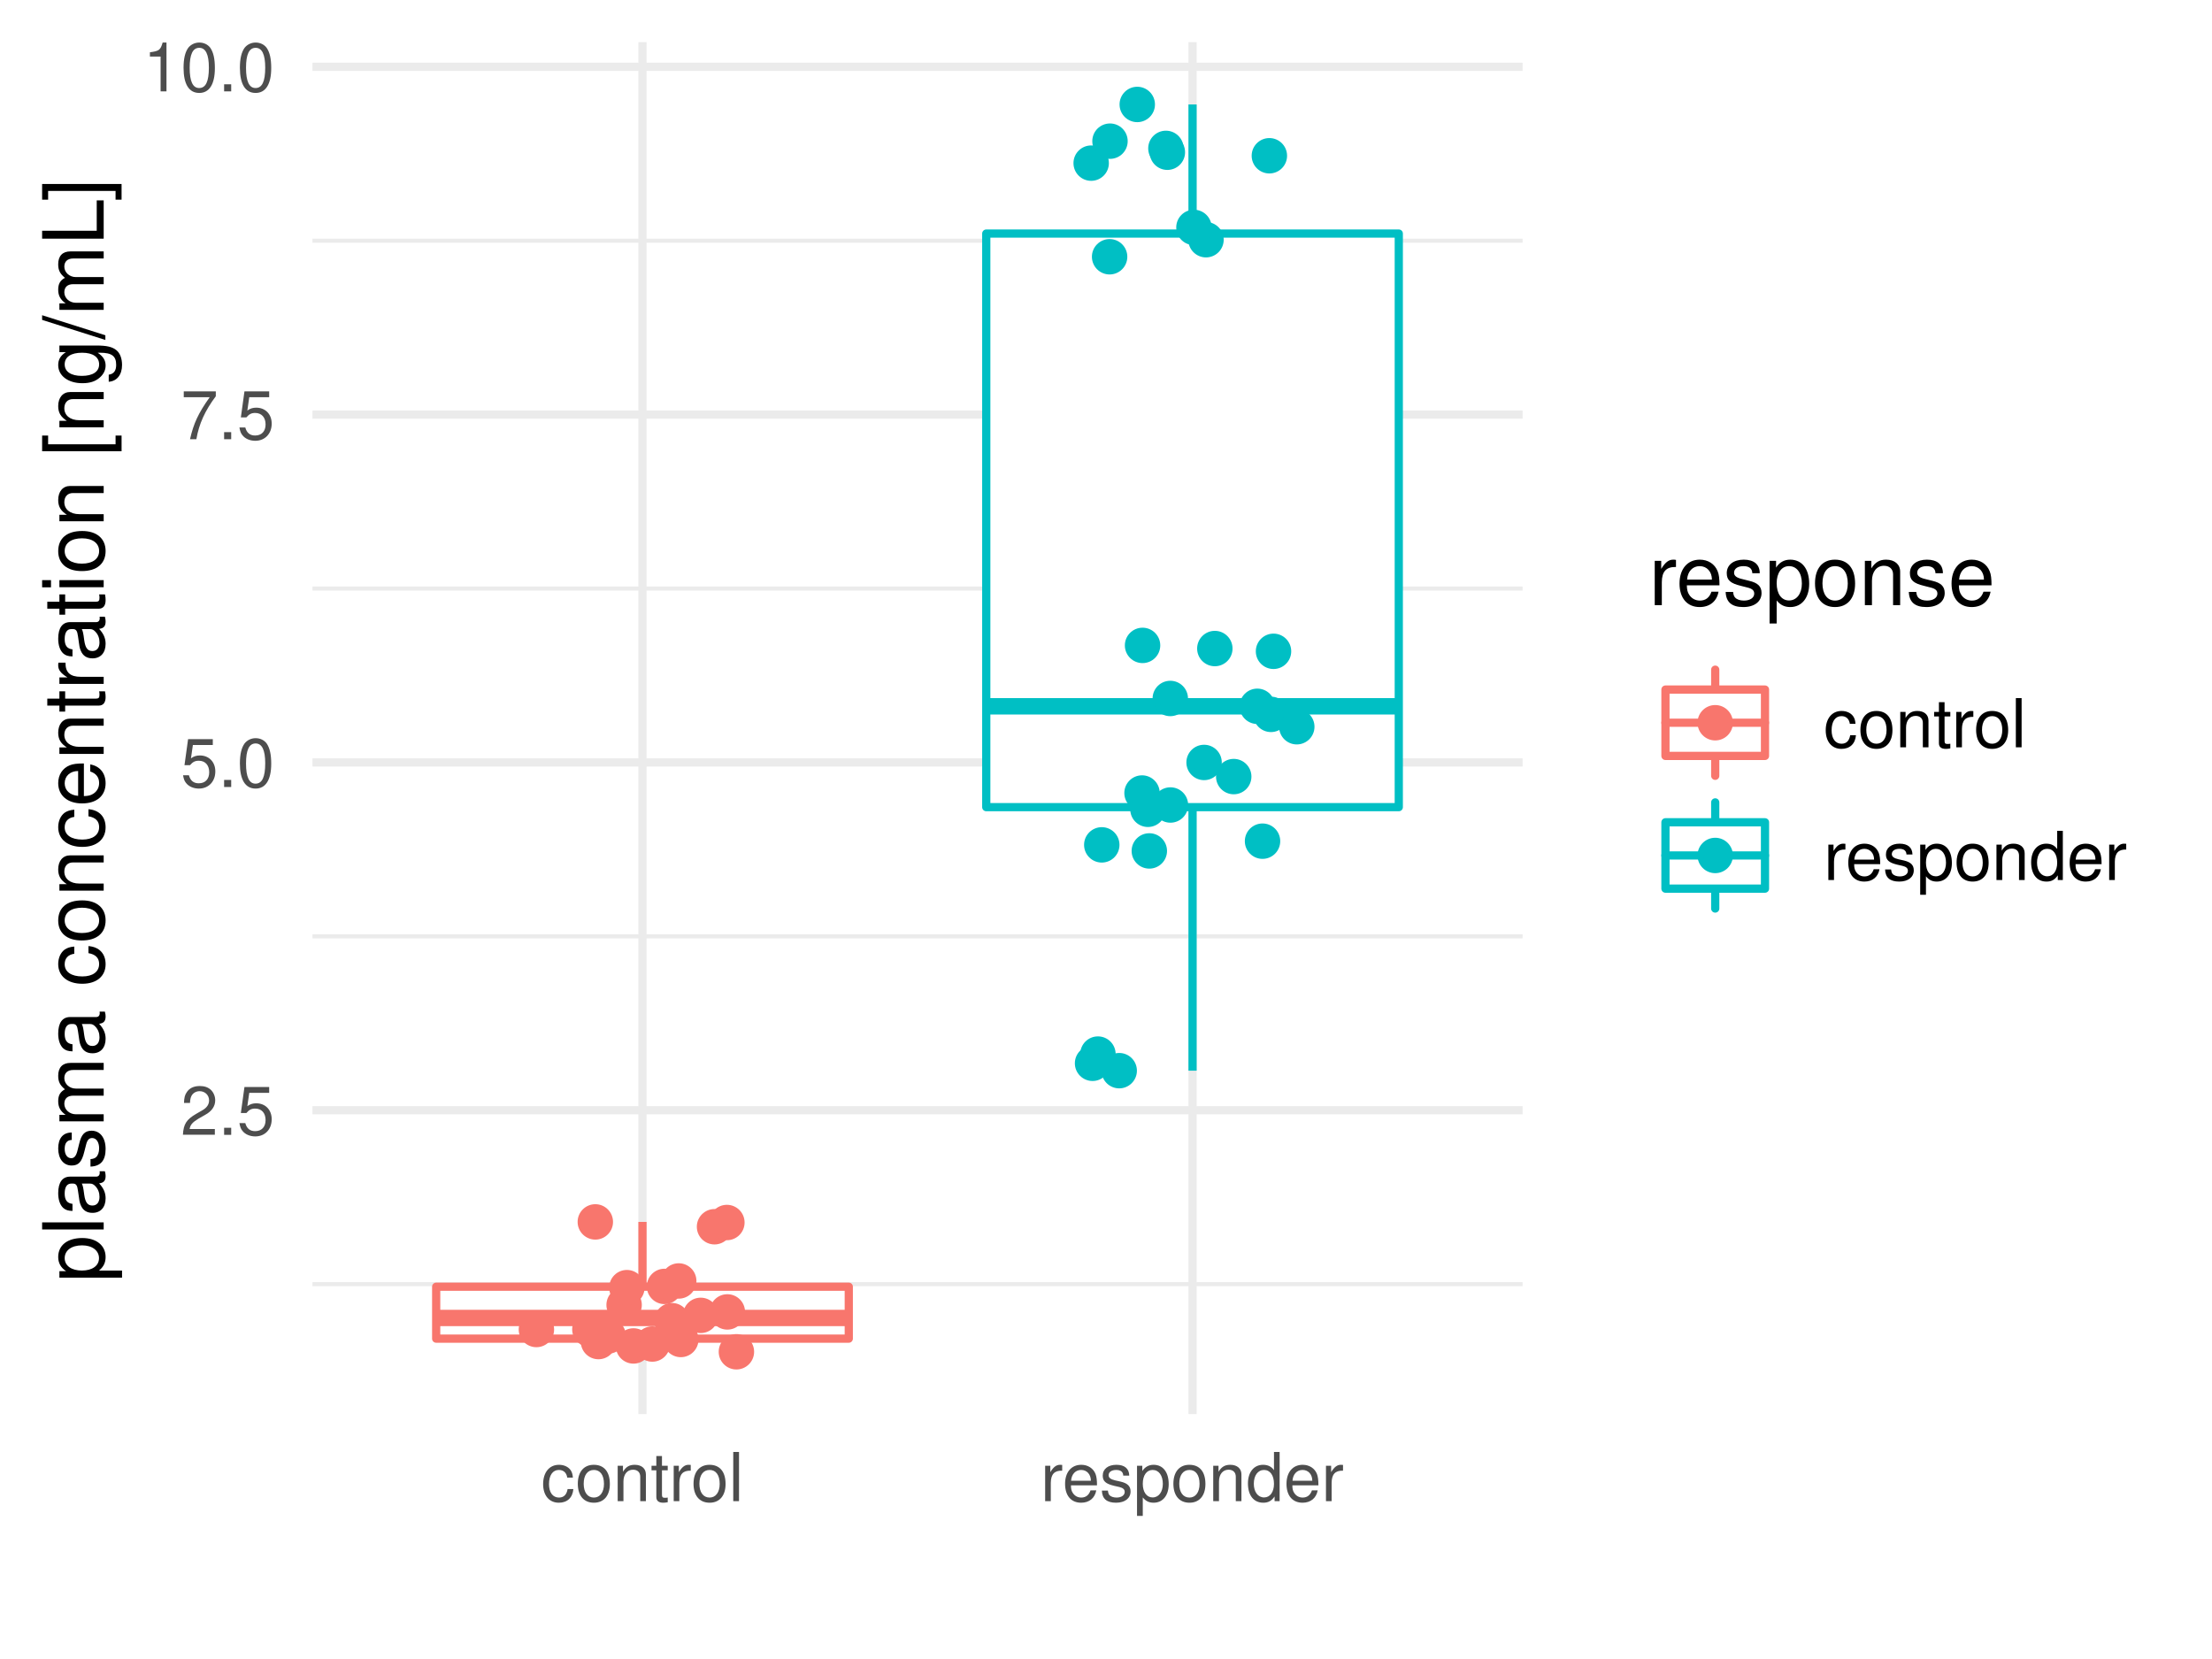
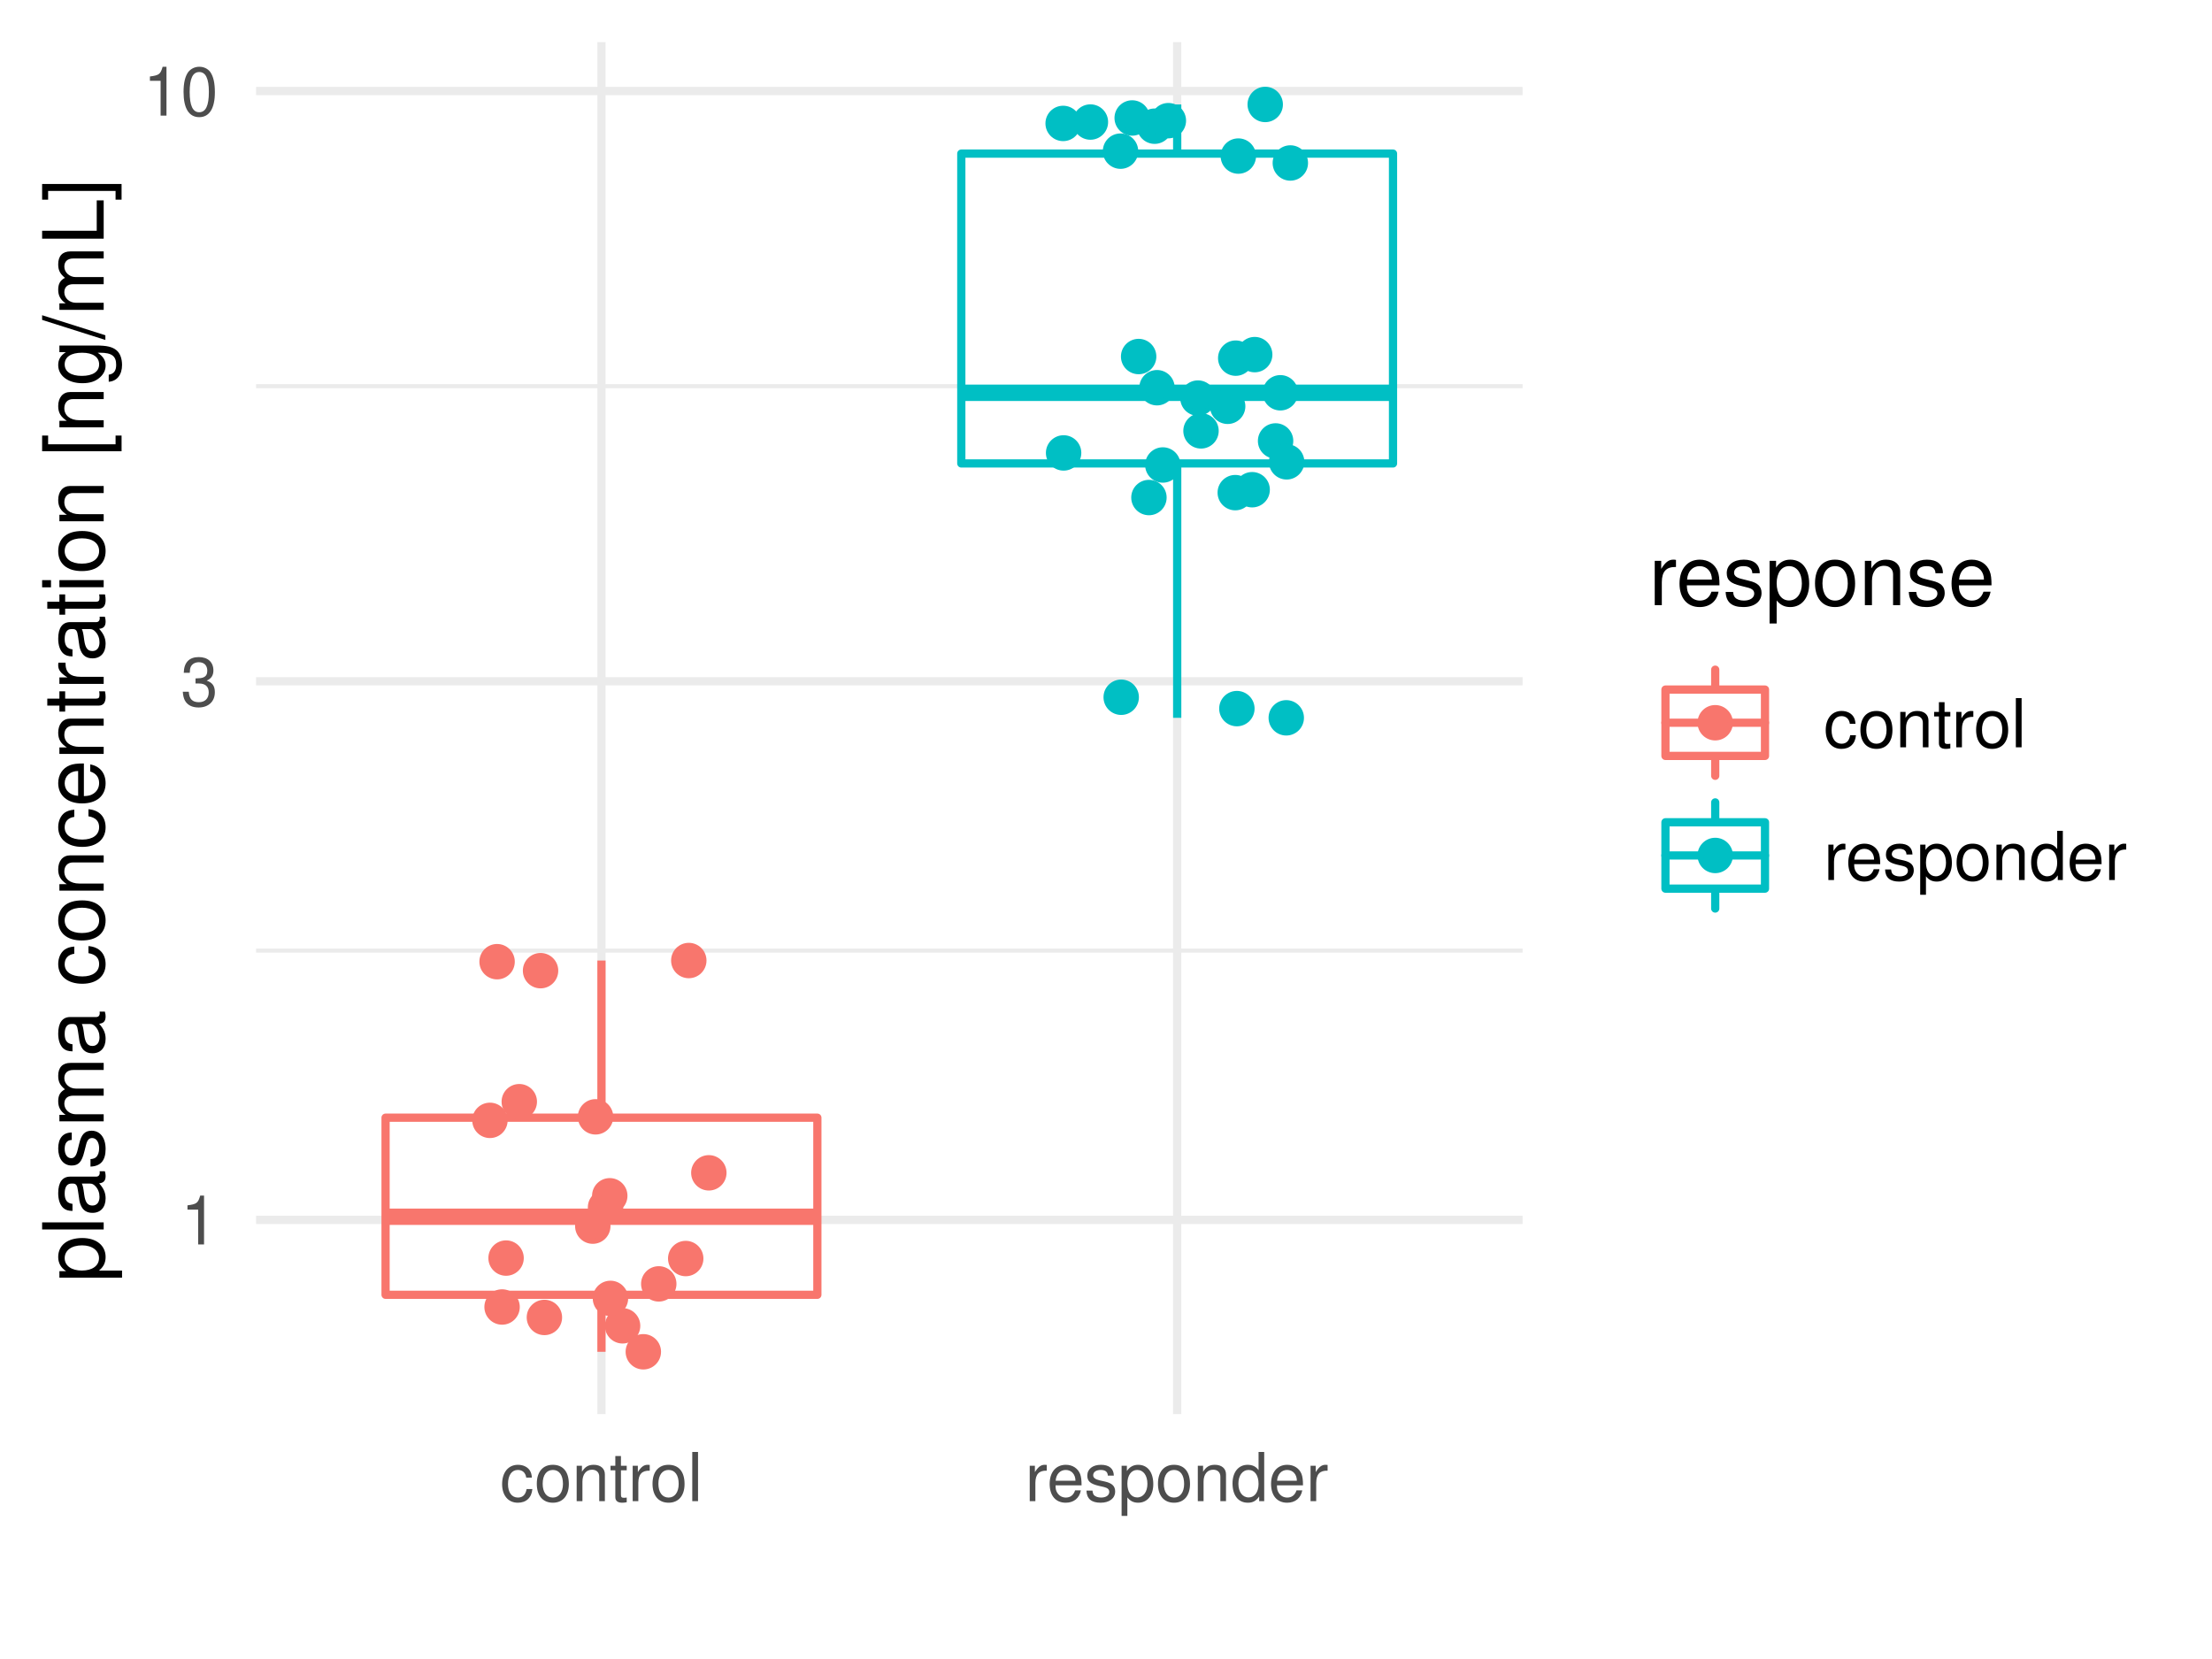
<svg xmlns="http://www.w3.org/2000/svg" viewBox="0 0 288.00 216.00">
  <defs>
    <style type="text/css">
    line, polyline, polygon, path, rect, circle {
      fill: none;
      stroke: #000000;
      stroke-linecap: round;
      stroke-linejoin: round;
      stroke-miterlimit: 10.00;
    }
  </style>
  </defs>
  <rect width="100%" height="100%" style="stroke: none; fill: #FFFFFF;" />
  <defs>
-     <clipPath id="cpNDAuNjh8MTk4LjI0fDE4NC4xMXw1LjQ4">
-       <rect x="40.68" y="5.48" width="157.56" height="178.64" />
+     <clipPath id="cpMzMuMzR8MTk4LjI0fDE4NC4xMXw1LjQ4">
+       <rect x="33.34" y="5.48" width="164.90" height="178.64" />
    </clipPath>
  </defs>
-   <polyline points="40.68,167.20 198.24,167.20 " style="stroke-width: 0.53; stroke: #EBEBEB; stroke-linecap: butt;" clip-path="url(#cpNDAuNjh8MTk4LjI0fDE4NC4xMXw1LjQ4)" />
-   <polyline points="40.68,121.91 198.24,121.91 " style="stroke-width: 0.53; stroke: #EBEBEB; stroke-linecap: butt;" clip-path="url(#cpNDAuNjh8MTk4LjI0fDE4NC4xMXw1LjQ4)" />
-   <polyline points="40.68,76.63 198.24,76.63 " style="stroke-width: 0.53; stroke: #EBEBEB; stroke-linecap: butt;" clip-path="url(#cpNDAuNjh8MTk4LjI0fDE4NC4xMXw1LjQ4)" />
-   <polyline points="40.68,31.34 198.24,31.34 " style="stroke-width: 0.53; stroke: #EBEBEB; stroke-linecap: butt;" clip-path="url(#cpNDAuNjh8MTk4LjI0fDE4NC4xMXw1LjQ4)" />
-   <polyline points="40.68,144.55 198.24,144.55 " style="stroke-width: 1.07; stroke: #EBEBEB; stroke-linecap: butt;" clip-path="url(#cpNDAuNjh8MTk4LjI0fDE4NC4xMXw1LjQ4)" />
-   <polyline points="40.68,99.27 198.24,99.27 " style="stroke-width: 1.07; stroke: #EBEBEB; stroke-linecap: butt;" clip-path="url(#cpNDAuNjh8MTk4LjI0fDE4NC4xMXw1LjQ4)" />
-   <polyline points="40.68,53.98 198.24,53.98 " style="stroke-width: 1.07; stroke: #EBEBEB; stroke-linecap: butt;" clip-path="url(#cpNDAuNjh8MTk4LjI0fDE4NC4xMXw1LjQ4)" />
-   <polyline points="40.68,8.70 198.24,8.70 " style="stroke-width: 1.07; stroke: #EBEBEB; stroke-linecap: butt;" clip-path="url(#cpNDAuNjh8MTk4LjI0fDE4NC4xMXw1LjQ4)" />
-   <polyline points="83.65,184.11 83.65,5.48 " style="stroke-width: 1.07; stroke: #EBEBEB; stroke-linecap: butt;" clip-path="url(#cpNDAuNjh8MTk4LjI0fDE4NC4xMXw1LjQ4)" />
-   <polyline points="155.27,184.11 155.27,5.48 " style="stroke-width: 1.07; stroke: #EBEBEB; stroke-linecap: butt;" clip-path="url(#cpNDAuNjh8MTk4LjI0fDE4NC4xMXw1LjQ4)" />
-   <line x1="83.65" y1="167.53" x2="83.65" y2="159.09" style="stroke-width: 1.07; stroke: #F8766D; stroke-linecap: butt;" clip-path="url(#cpNDAuNjh8MTk4LjI0fDE4NC4xMXw1LjQ4)" />
-   <line x1="83.65" y1="174.29" x2="83.65" y2="176.00" style="stroke-width: 1.07; stroke: #F8766D; stroke-linecap: butt;" clip-path="url(#cpNDAuNjh8MTk4LjI0fDE4NC4xMXw1LjQ4)" />
-   <polygon points="56.79,167.53 56.79,174.29 110.51,174.29 110.51,167.53 56.79,167.53 " style="stroke-width: 1.07; stroke: #F8766D; fill: #FFFFFF;" clip-path="url(#cpNDAuNjh8MTk4LjI0fDE4NC4xMXw1LjQ4)" />
-   <line x1="56.79" y1="171.60" x2="110.51" y2="171.60" style="stroke-width: 2.13; stroke: #F8766D; stroke-linecap: butt;" clip-path="url(#cpNDAuNjh8MTk4LjI0fDE4NC4xMXw1LjQ4)" />
-   <line x1="155.27" y1="30.41" x2="155.27" y2="13.60" style="stroke-width: 1.07; stroke: #00BFC4; stroke-linecap: butt;" clip-path="url(#cpNDAuNjh8MTk4LjI0fDE4NC4xMXw1LjQ4)" />
-   <line x1="155.27" y1="105.09" x2="155.27" y2="139.40" style="stroke-width: 1.07; stroke: #00BFC4; stroke-linecap: butt;" clip-path="url(#cpNDAuNjh8MTk4LjI0fDE4NC4xMXw1LjQ4)" />
-   <polygon points="128.41,30.41 128.41,105.09 182.12,105.09 182.12,30.41 128.41,30.41 " style="stroke-width: 1.07; stroke: #00BFC4; fill: #FFFFFF;" clip-path="url(#cpNDAuNjh8MTk4LjI0fDE4NC4xMXw1LjQ4)" />
-   <line x1="128.41" y1="91.96" x2="182.12" y2="91.96" style="stroke-width: 2.13; stroke: #00BFC4; stroke-linecap: butt;" clip-path="url(#cpNDAuNjh8MTk4LjI0fDE4NC4xMXw1LjQ4)" />
-   <circle cx="157.02" cy="31.21" r="1.95" style="stroke-width: 0.71; stroke: #00BFC4; fill: #00BFC4;" clip-path="url(#cpNDAuNjh8MTk4LjI0fDE4NC4xMXw1LjQ4)" />
-   <circle cx="144.47" cy="33.43" r="1.95" style="stroke-width: 0.71; stroke: #00BFC4; fill: #00BFC4;" clip-path="url(#cpNDAuNjh8MTk4LjI0fDE4NC4xMXw1LjQ4)" />
-   <circle cx="155.45" cy="29.61" r="1.95" style="stroke-width: 0.71; stroke: #00BFC4; fill: #00BFC4;" clip-path="url(#cpNDAuNjh8MTk4LjI0fDE4NC4xMXw1LjQ4)" />
-   <circle cx="158.17" cy="84.44" r="1.95" style="stroke-width: 0.71; stroke: #00BFC4; fill: #00BFC4;" clip-path="url(#cpNDAuNjh8MTk4LjI0fDE4NC4xMXw1LjQ4)" />
-   <circle cx="165.81" cy="84.80" r="1.95" style="stroke-width: 0.71; stroke: #00BFC4; fill: #00BFC4;" clip-path="url(#cpNDAuNjh8MTk4LjI0fDE4NC4xMXw1LjQ4)" />
-   <circle cx="148.76" cy="84.03" r="1.95" style="stroke-width: 0.71; stroke: #00BFC4; fill: #00BFC4;" clip-path="url(#cpNDAuNjh8MTk4LjI0fDE4NC4xMXw1LjQ4)" />
-   <circle cx="163.70" cy="91.96" r="1.95" style="stroke-width: 0.71; stroke: #00BFC4; fill: #00BFC4;" clip-path="url(#cpNDAuNjh8MTk4LjI0fDE4NC4xMXw1LjQ4)" />
-   <circle cx="152.37" cy="90.94" r="1.95" style="stroke-width: 0.71; stroke: #00BFC4; fill: #00BFC4;" clip-path="url(#cpNDAuNjh8MTk4LjI0fDE4NC4xMXw1LjQ4)" />
-   <circle cx="168.84" cy="94.62" r="1.95" style="stroke-width: 0.71; stroke: #00BFC4; fill: #00BFC4;" clip-path="url(#cpNDAuNjh8MTk4LjI0fDE4NC4xMXw1LjQ4)" />
-   <circle cx="151.99" cy="19.82" r="1.95" style="stroke-width: 0.71; stroke: #00BFC4; fill: #00BFC4;" clip-path="url(#cpNDAuNjh8MTk4LjI0fDE4NC4xMXw1LjQ4)" />
-   <circle cx="165.27" cy="20.28" r="1.95" style="stroke-width: 0.71; stroke: #00BFC4; fill: #00BFC4;" clip-path="url(#cpNDAuNjh8MTk4LjI0fDE4NC4xMXw1LjQ4)" />
-   <circle cx="142.07" cy="21.24" r="1.95" style="stroke-width: 0.71; stroke: #00BFC4; fill: #00BFC4;" clip-path="url(#cpNDAuNjh8MTk4LjI0fDE4NC4xMXw1LjQ4)" />
-   <circle cx="148.07" cy="13.60" r="1.95" style="stroke-width: 0.71; stroke: #00BFC4; fill: #00BFC4;" clip-path="url(#cpNDAuNjh8MTk4LjI0fDE4NC4xMXw1LjQ4)" />
-   <circle cx="151.80" cy="19.32" r="1.95" style="stroke-width: 0.71; stroke: #00BFC4; fill: #00BFC4;" clip-path="url(#cpNDAuNjh8MTk4LjI0fDE4NC4xMXw1LjQ4)" />
-   <circle cx="144.52" cy="18.38" r="1.95" style="stroke-width: 0.71; stroke: #00BFC4; fill: #00BFC4;" clip-path="url(#cpNDAuNjh8MTk4LjI0fDE4NC4xMXw1LjQ4)" />
-   <circle cx="95.88" cy="176.00" r="1.95" style="stroke-width: 0.71; stroke: #F8766D; fill: #F8766D;" clip-path="url(#cpNDAuNjh8MTk4LjI0fDE4NC4xMXw1LjQ4)" />
-   <circle cx="77.92" cy="174.67" r="1.95" style="stroke-width: 0.71; stroke: #F8766D; fill: #F8766D;" clip-path="url(#cpNDAuNjh8MTk4LjI0fDE4NC4xMXw1LjQ4)" />
-   <circle cx="82.48" cy="175.24" r="1.95" style="stroke-width: 0.71; stroke: #F8766D; fill: #F8766D;" clip-path="url(#cpNDAuNjh8MTk4LjI0fDE4NC4xMXw1LjQ4)" />
-   <circle cx="76.80" cy="173.08" r="1.95" style="stroke-width: 0.71; stroke: #F8766D; fill: #F8766D;" clip-path="url(#cpNDAuNjh8MTk4LjI0fDE4NC4xMXw1LjQ4)" />
-   <circle cx="84.93" cy="174.99" r="1.95" style="stroke-width: 0.71; stroke: #F8766D; fill: #F8766D;" clip-path="url(#cpNDAuNjh8MTk4LjI0fDE4NC4xMXw1LjQ4)" />
-   <circle cx="88.64" cy="174.40" r="1.95" style="stroke-width: 0.71; stroke: #F8766D; fill: #F8766D;" clip-path="url(#cpNDAuNjh8MTk4LjI0fDE4NC4xMXw1LjQ4)" />
-   <circle cx="87.49" cy="171.95" r="1.95" style="stroke-width: 0.71; stroke: #F8766D; fill: #F8766D;" clip-path="url(#cpNDAuNjh8MTk4LjI0fDE4NC4xMXw1LjQ4)" />
-   <circle cx="94.70" cy="170.81" r="1.95" style="stroke-width: 0.71; stroke: #F8766D; fill: #F8766D;" clip-path="url(#cpNDAuNjh8MTk4LjI0fDE4NC4xMXw1LjQ4)" />
-   <circle cx="69.84" cy="173.10" r="1.95" style="stroke-width: 0.71; stroke: #F8766D; fill: #F8766D;" clip-path="url(#cpNDAuNjh8MTk4LjI0fDE4NC4xMXw1LjQ4)" />
-   <circle cx="143.45" cy="110.00" r="1.95" style="stroke-width: 0.71; stroke: #00BFC4; fill: #00BFC4;" clip-path="url(#cpNDAuNjh8MTk4LjI0fDE4NC4xMXw1LjQ4)" />
-   <circle cx="164.38" cy="109.52" r="1.95" style="stroke-width: 0.71; stroke: #00BFC4; fill: #00BFC4;" clip-path="url(#cpNDAuNjh8MTk4LjI0fDE4NC4xMXw1LjQ4)" />
-   <circle cx="149.46" cy="105.37" r="1.95" style="stroke-width: 0.71; stroke: #00BFC4; fill: #00BFC4;" clip-path="url(#cpNDAuNjh8MTk4LjI0fDE4NC4xMXw1LjQ4)" />
-   <circle cx="142.25" cy="138.44" r="1.95" style="stroke-width: 0.71; stroke: #00BFC4; fill: #00BFC4;" clip-path="url(#cpNDAuNjh8MTk4LjI0fDE4NC4xMXw1LjQ4)" />
-   <circle cx="145.72" cy="139.40" r="1.95" style="stroke-width: 0.71; stroke: #00BFC4; fill: #00BFC4;" clip-path="url(#cpNDAuNjh8MTk4LjI0fDE4NC4xMXw1LjQ4)" />
-   <circle cx="142.95" cy="137.24" r="1.95" style="stroke-width: 0.71; stroke: #00BFC4; fill: #00BFC4;" clip-path="url(#cpNDAuNjh8MTk4LjI0fDE4NC4xMXw1LjQ4)" />
-   <circle cx="156.77" cy="99.27" r="1.95" style="stroke-width: 0.71; stroke: #00BFC4; fill: #00BFC4;" clip-path="url(#cpNDAuNjh8MTk4LjI0fDE4NC4xMXw1LjQ4)" />
-   <circle cx="165.48" cy="93.01" r="1.95" style="stroke-width: 0.71; stroke: #00BFC4; fill: #00BFC4;" clip-path="url(#cpNDAuNjh8MTk4LjI0fDE4NC4xMXw1LjQ4)" />
-   <circle cx="148.69" cy="103.25" r="1.95" style="stroke-width: 0.71; stroke: #00BFC4; fill: #00BFC4;" clip-path="url(#cpNDAuNjh8MTk4LjI0fDE4NC4xMXw1LjQ4)" />
-   <circle cx="160.63" cy="101.11" r="1.95" style="stroke-width: 0.71; stroke: #00BFC4; fill: #00BFC4;" clip-path="url(#cpNDAuNjh8MTk4LjI0fDE4NC4xMXw1LjQ4)" />
-   <circle cx="152.39" cy="104.81" r="1.95" style="stroke-width: 0.71; stroke: #00BFC4; fill: #00BFC4;" clip-path="url(#cpNDAuNjh8MTk4LjI0fDE4NC4xMXw1LjQ4)" />
-   <circle cx="149.64" cy="110.79" r="1.95" style="stroke-width: 0.71; stroke: #00BFC4; fill: #00BFC4;" clip-path="url(#cpNDAuNjh8MTk4LjI0fDE4NC4xMXw1LjQ4)" />
-   <circle cx="79.19" cy="173.94" r="1.95" style="stroke-width: 0.71; stroke: #F8766D; fill: #F8766D;" clip-path="url(#cpNDAuNjh8MTk4LjI0fDE4NC4xMXw1LjQ4)" />
-   <circle cx="91.23" cy="171.26" r="1.95" style="stroke-width: 0.71; stroke: #F8766D; fill: #F8766D;" clip-path="url(#cpNDAuNjh8MTk4LjI0fDE4NC4xMXw1LjQ4)" />
-   <circle cx="81.26" cy="169.90" r="1.95" style="stroke-width: 0.71; stroke: #F8766D; fill: #F8766D;" clip-path="url(#cpNDAuNjh8MTk4LjI0fDE4NC4xMXw1LjQ4)" />
-   <circle cx="81.62" cy="167.65" r="1.95" style="stroke-width: 0.71; stroke: #F8766D; fill: #F8766D;" clip-path="url(#cpNDAuNjh8MTk4LjI0fDE4NC4xMXw1LjQ4)" />
-   <circle cx="88.37" cy="166.78" r="1.95" style="stroke-width: 0.71; stroke: #F8766D; fill: #F8766D;" clip-path="url(#cpNDAuNjh8MTk4LjI0fDE4NC4xMXw1LjQ4)" />
-   <circle cx="86.52" cy="167.49" r="1.95" style="stroke-width: 0.71; stroke: #F8766D; fill: #F8766D;" clip-path="url(#cpNDAuNjh8MTk4LjI0fDE4NC4xMXw1LjQ4)" />
-   <circle cx="77.51" cy="159.09" r="1.95" style="stroke-width: 0.71; stroke: #F8766D; fill: #F8766D;" clip-path="url(#cpNDAuNjh8MTk4LjI0fDE4NC4xMXw1LjQ4)" />
-   <circle cx="94.64" cy="159.17" r="1.95" style="stroke-width: 0.71; stroke: #F8766D; fill: #F8766D;" clip-path="url(#cpNDAuNjh8MTk4LjI0fDE4NC4xMXw1LjQ4)" />
-   <circle cx="93.03" cy="159.72" r="1.95" style="stroke-width: 0.71; stroke: #F8766D; fill: #F8766D;" clip-path="url(#cpNDAuNjh8MTk4LjI0fDE4NC4xMXw1LjQ4)" />
+   <polyline points="33.34,123.77 198.24,123.77 " style="stroke-width: 0.53; stroke: #EBEBEB; stroke-linecap: butt;" clip-path="url(#cpMzMuMzR8MTk4LjI0fDE4NC4xMXw1LjQ4)" />
+   <polyline points="33.34,50.28 198.24,50.28 " style="stroke-width: 0.53; stroke: #EBEBEB; stroke-linecap: butt;" clip-path="url(#cpMzMuMzR8MTk4LjI0fDE4NC4xMXw1LjQ4)" />
+   <polyline points="33.34,158.83 198.24,158.83 " style="stroke-width: 1.07; stroke: #EBEBEB; stroke-linecap: butt;" clip-path="url(#cpMzMuMzR8MTk4LjI0fDE4NC4xMXw1LjQ4)" />
+   <polyline points="33.34,88.70 198.24,88.70 " style="stroke-width: 1.07; stroke: #EBEBEB; stroke-linecap: butt;" clip-path="url(#cpMzMuMzR8MTk4LjI0fDE4NC4xMXw1LjQ4)" />
+   <polyline points="33.34,11.85 198.24,11.85 " style="stroke-width: 1.07; stroke: #EBEBEB; stroke-linecap: butt;" clip-path="url(#cpMzMuMzR8MTk4LjI0fDE4NC4xMXw1LjQ4)" />
+   <polyline points="78.31,184.11 78.31,5.48 " style="stroke-width: 1.07; stroke: #EBEBEB; stroke-linecap: butt;" clip-path="url(#cpMzMuMzR8MTk4LjI0fDE4NC4xMXw1LjQ4)" />
+   <polyline points="153.27,184.11 153.27,5.48 " style="stroke-width: 1.07; stroke: #EBEBEB; stroke-linecap: butt;" clip-path="url(#cpMzMuMzR8MTk4LjI0fDE4NC4xMXw1LjQ4)" />
+   <line x1="78.31" y1="145.52" x2="78.31" y2="125.06" style="stroke-width: 1.07; stroke: #F8766D; stroke-linecap: butt;" clip-path="url(#cpMzMuMzR8MTk4LjI0fDE4NC4xMXw1LjQ4)" />
+   <line x1="78.31" y1="168.58" x2="78.31" y2="176.00" style="stroke-width: 1.07; stroke: #F8766D; stroke-linecap: butt;" clip-path="url(#cpMzMuMzR8MTk4LjI0fDE4NC4xMXw1LjQ4)" />
+   <polygon points="50.20,145.52 50.20,168.58 106.42,168.58 106.42,145.52 50.20,145.52 " style="stroke-width: 1.07; stroke: #F8766D; fill: #FFFFFF;" clip-path="url(#cpMzMuMzR8MTk4LjI0fDE4NC4xMXw1LjQ4)" />
+   <line x1="50.20" y1="158.42" x2="106.42" y2="158.42" style="stroke-width: 2.13; stroke: #F8766D; stroke-linecap: butt;" clip-path="url(#cpMzMuMzR8MTk4LjI0fDE4NC4xMXw1LjQ4)" />
+   <line x1="153.27" y1="20.00" x2="153.27" y2="13.60" style="stroke-width: 1.07; stroke: #00BFC4; stroke-linecap: butt;" clip-path="url(#cpMzMuMzR8MTk4LjI0fDE4NC4xMXw1LjQ4)" />
+   <line x1="153.27" y1="60.34" x2="153.27" y2="93.46" style="stroke-width: 1.07; stroke: #00BFC4; stroke-linecap: butt;" clip-path="url(#cpMzMuMzR8MTk4LjI0fDE4NC4xMXw1LjQ4)" />
+   <polygon points="125.16,20.00 125.16,60.34 181.37,60.34 181.37,20.00 125.16,20.00 " style="stroke-width: 1.07; stroke: #00BFC4; fill: #FFFFFF;" clip-path="url(#cpMzMuMzR8MTk4LjI0fDE4NC4xMXw1LjQ4)" />
+   <line x1="125.16" y1="51.14" x2="181.37" y2="51.14" style="stroke-width: 2.13; stroke: #00BFC4; stroke-linecap: butt;" clip-path="url(#cpMzMuMzR8MTk4LjI0fDE4NC4xMXw1LjQ4)" />
+   <circle cx="161.23" cy="20.32" r="1.95" style="stroke-width: 0.71; stroke: #00BFC4; fill: #00BFC4;" clip-path="url(#cpMzMuMzR8MTk4LjI0fDE4NC4xMXw1LjQ4)" />
+   <circle cx="168.00" cy="21.22" r="1.95" style="stroke-width: 0.71; stroke: #00BFC4; fill: #00BFC4;" clip-path="url(#cpMzMuMzR8MTk4LjI0fDE4NC4xMXw1LjQ4)" />
+   <circle cx="145.89" cy="19.68" r="1.95" style="stroke-width: 0.71; stroke: #00BFC4; fill: #00BFC4;" clip-path="url(#cpMzMuMzR8MTk4LjI0fDE4NC4xMXw1LjQ4)" />
+   <circle cx="148.25" cy="46.42" r="1.95" style="stroke-width: 0.71; stroke: #00BFC4; fill: #00BFC4;" clip-path="url(#cpMzMuMzR8MTk4LjI0fDE4NC4xMXw1LjQ4)" />
+   <circle cx="160.89" cy="46.63" r="1.95" style="stroke-width: 0.71; stroke: #00BFC4; fill: #00BFC4;" clip-path="url(#cpMzMuMzR8MTk4LjI0fDE4NC4xMXw1LjQ4)" />
+   <circle cx="163.36" cy="46.17" r="1.95" style="stroke-width: 0.71; stroke: #00BFC4; fill: #00BFC4;" clip-path="url(#cpMzMuMzR8MTk4LjI0fDE4NC4xMXw1LjQ4)" />
+   <circle cx="166.70" cy="51.14" r="1.95" style="stroke-width: 0.71; stroke: #00BFC4; fill: #00BFC4;" clip-path="url(#cpMzMuMzR8MTk4LjI0fDE4NC4xMXw1LjQ4)" />
+   <circle cx="150.64" cy="50.48" r="1.95" style="stroke-width: 0.71; stroke: #00BFC4; fill: #00BFC4;" clip-path="url(#cpMzMuMzR8MTk4LjI0fDE4NC4xMXw1LjQ4)" />
+   <circle cx="159.84" cy="52.90" r="1.95" style="stroke-width: 0.71; stroke: #00BFC4; fill: #00BFC4;" clip-path="url(#cpMzMuMzR8MTk4LjI0fDE4NC4xMXw1LjQ4)" />
+   <circle cx="141.97" cy="15.89" r="1.95" style="stroke-width: 0.71; stroke: #00BFC4; fill: #00BFC4;" clip-path="url(#cpMzMuMzR8MTk4LjI0fDE4NC4xMXw1LjQ4)" />
+   <circle cx="138.42" cy="16.07" r="1.95" style="stroke-width: 0.71; stroke: #00BFC4; fill: #00BFC4;" clip-path="url(#cpMzMuMzR8MTk4LjI0fDE4NC4xMXw1LjQ4)" />
+   <circle cx="150.33" cy="16.43" r="1.95" style="stroke-width: 0.71; stroke: #00BFC4; fill: #00BFC4;" clip-path="url(#cpMzMuMzR8MTk4LjI0fDE4NC4xMXw1LjQ4)" />
+   <circle cx="164.73" cy="13.60" r="1.95" style="stroke-width: 0.71; stroke: #00BFC4; fill: #00BFC4;" clip-path="url(#cpMzMuMzR8MTk4LjI0fDE4NC4xMXw1LjQ4)" />
+   <circle cx="152.12" cy="15.71" r="1.95" style="stroke-width: 0.71; stroke: #00BFC4; fill: #00BFC4;" clip-path="url(#cpMzMuMzR8MTk4LjI0fDE4NC4xMXw1LjQ4)" />
+   <circle cx="147.41" cy="15.36" r="1.95" style="stroke-width: 0.71; stroke: #00BFC4; fill: #00BFC4;" clip-path="url(#cpMzMuMzR8MTk4LjI0fDE4NC4xMXw1LjQ4)" />
+   <circle cx="83.76" cy="176.00" r="1.95" style="stroke-width: 0.71; stroke: #F8766D; fill: #F8766D;" clip-path="url(#cpMzMuMzR8MTk4LjI0fDE4NC4xMXw1LjQ4)" />
+   <circle cx="65.37" cy="170.17" r="1.95" style="stroke-width: 0.71; stroke: #F8766D; fill: #F8766D;" clip-path="url(#cpMzMuMzR8MTk4LjI0fDE4NC4xMXw1LjQ4)" />
+   <circle cx="81.06" cy="172.62" r="1.95" style="stroke-width: 0.71; stroke: #F8766D; fill: #F8766D;" clip-path="url(#cpMzMuMzR8MTk4LjI0fDE4NC4xMXw1LjQ4)" />
+   <circle cx="65.89" cy="163.80" r="1.95" style="stroke-width: 0.71; stroke: #F8766D; fill: #F8766D;" clip-path="url(#cpMzMuMzR8MTk4LjI0fDE4NC4xMXw1LjQ4)" />
+   <circle cx="70.88" cy="171.53" r="1.95" style="stroke-width: 0.71; stroke: #F8766D; fill: #F8766D;" clip-path="url(#cpMzMuMzR8MTk4LjI0fDE4NC4xMXw1LjQ4)" />
+   <circle cx="79.48" cy="169.05" r="1.95" style="stroke-width: 0.71; stroke: #F8766D; fill: #F8766D;" clip-path="url(#cpMzMuMzR8MTk4LjI0fDE4NC4xMXw1LjQ4)" />
+   <circle cx="77.18" cy="159.64" r="1.95" style="stroke-width: 0.71; stroke: #F8766D; fill: #F8766D;" clip-path="url(#cpMzMuMzR8MTk4LjI0fDE4NC4xMXw1LjQ4)" />
+   <circle cx="79.39" cy="155.69" r="1.95" style="stroke-width: 0.71; stroke: #F8766D; fill: #F8766D;" clip-path="url(#cpMzMuMzR8MTk4LjI0fDE4NC4xMXw1LjQ4)" />
+   <circle cx="89.28" cy="163.86" r="1.95" style="stroke-width: 0.71; stroke: #F8766D; fill: #F8766D;" clip-path="url(#cpMzMuMzR8MTk4LjI0fDE4NC4xMXw1LjQ4)" />
+   <circle cx="160.83" cy="64.14" r="1.95" style="stroke-width: 0.71; stroke: #00BFC4; fill: #00BFC4;" clip-path="url(#cpMzMuMzR8MTk4LjI0fDE4NC4xMXw1LjQ4)" />
+   <circle cx="163.03" cy="63.76" r="1.95" style="stroke-width: 0.71; stroke: #00BFC4; fill: #00BFC4;" clip-path="url(#cpMzMuMzR8MTk4LjI0fDE4NC4xMXw1LjQ4)" />
+   <circle cx="151.40" cy="60.54" r="1.95" style="stroke-width: 0.71; stroke: #00BFC4; fill: #00BFC4;" clip-path="url(#cpMzMuMzR8MTk4LjI0fDE4NC4xMXw1LjQ4)" />
+   <circle cx="161.04" cy="92.26" r="1.95" style="stroke-width: 0.71; stroke: #00BFC4; fill: #00BFC4;" clip-path="url(#cpMzMuMzR8MTk4LjI0fDE4NC4xMXw1LjQ4)" />
+   <circle cx="167.47" cy="93.46" r="1.95" style="stroke-width: 0.71; stroke: #00BFC4; fill: #00BFC4;" clip-path="url(#cpMzMuMzR8MTk4LjI0fDE4NC4xMXw1LjQ4)" />
+   <circle cx="145.98" cy="90.78" r="1.95" style="stroke-width: 0.71; stroke: #00BFC4; fill: #00BFC4;" clip-path="url(#cpMzMuMzR8MTk4LjI0fDE4NC4xMXw1LjQ4)" />
+   <circle cx="156.37" cy="56.10" r="1.95" style="stroke-width: 0.71; stroke: #00BFC4; fill: #00BFC4;" clip-path="url(#cpMzMuMzR8MTk4LjI0fDE4NC4xMXw1LjQ4)" />
+   <circle cx="155.97" cy="51.83" r="1.95" style="stroke-width: 0.71; stroke: #00BFC4; fill: #00BFC4;" clip-path="url(#cpMzMuMzR8MTk4LjI0fDE4NC4xMXw1LjQ4)" />
+   <circle cx="138.48" cy="58.97" r="1.95" style="stroke-width: 0.71; stroke: #00BFC4; fill: #00BFC4;" clip-path="url(#cpMzMuMzR8MTk4LjI0fDE4NC4xMXw1LjQ4)" />
+   <circle cx="166.08" cy="57.41" r="1.95" style="stroke-width: 0.71; stroke: #00BFC4; fill: #00BFC4;" clip-path="url(#cpMzMuMzR8MTk4LjI0fDE4NC4xMXw1LjQ4)" />
+   <circle cx="167.52" cy="60.13" r="1.95" style="stroke-width: 0.71; stroke: #00BFC4; fill: #00BFC4;" clip-path="url(#cpMzMuMzR8MTk4LjI0fDE4NC4xMXw1LjQ4)" />
+   <circle cx="149.59" cy="64.78" r="1.95" style="stroke-width: 0.71; stroke: #00BFC4; fill: #00BFC4;" clip-path="url(#cpMzMuMzR8MTk4LjI0fDE4NC4xMXw1LjQ4)" />
+   <circle cx="85.77" cy="167.16" r="1.95" style="stroke-width: 0.71; stroke: #F8766D; fill: #F8766D;" clip-path="url(#cpMzMuMzR8MTk4LjI0fDE4NC4xMXw1LjQ4)" />
+   <circle cx="78.84" cy="157.20" r="1.95" style="stroke-width: 0.71; stroke: #F8766D; fill: #F8766D;" clip-path="url(#cpMzMuMzR8MTk4LjI0fDE4NC4xMXw1LjQ4)" />
+   <circle cx="92.29" cy="152.70" r="1.95" style="stroke-width: 0.71; stroke: #F8766D; fill: #F8766D;" clip-path="url(#cpMzMuMzR8MTk4LjI0fDE4NC4xMXw1LjQ4)" />
+   <circle cx="63.79" cy="145.87" r="1.95" style="stroke-width: 0.71; stroke: #F8766D; fill: #F8766D;" clip-path="url(#cpMzMuMzR8MTk4LjI0fDE4NC4xMXw1LjQ4)" />
+   <circle cx="67.61" cy="143.44" r="1.95" style="stroke-width: 0.71; stroke: #F8766D; fill: #F8766D;" clip-path="url(#cpMzMuMzR8MTk4LjI0fDE4NC4xMXw1LjQ4)" />
+   <circle cx="77.54" cy="145.41" r="1.95" style="stroke-width: 0.71; stroke: #F8766D; fill: #F8766D;" clip-path="url(#cpMzMuMzR8MTk4LjI0fDE4NC4xMXw1LjQ4)" />
+   <circle cx="89.68" cy="125.06" r="1.95" style="stroke-width: 0.71; stroke: #F8766D; fill: #F8766D;" clip-path="url(#cpMzMuMzR8MTk4LjI0fDE4NC4xMXw1LjQ4)" />
+   <circle cx="64.72" cy="125.21" r="1.95" style="stroke-width: 0.71; stroke: #F8766D; fill: #F8766D;" clip-path="url(#cpMzMuMzR8MTk4LjI0fDE4NC4xMXw1LjQ4)" />
+   <circle cx="70.38" cy="126.38" r="1.95" style="stroke-width: 0.71; stroke: #F8766D; fill: #F8766D;" clip-path="url(#cpMzMuMzR8MTk4LjI0fDE4NC4xMXw1LjQ4)" />
  <defs>
    <clipPath id="cpMC4wMHwyODguMDB8MjE2LjAwfDAuMDA=">
      <rect x="0.00" y="0.00" width="288.00" height="216.00" />
    </clipPath>
  </defs>
  <g clip-path="url(#cpMC4wMHwyODguMDB8MjE2LjAwfDAuMDA=)">
-     <text x="23.52" y="147.76" style="font-size: 8.80px; fill: #4D4D4D; font-family: Nimbus Sans L;" textLength="12.23px" lengthAdjust="spacingAndGlyphs">2.5</text>
+     <text x="23.52" y="162.03" style="font-size: 8.80px; fill: #4D4D4D; font-family: Nimbus Sans L;" textLength="4.89px" lengthAdjust="spacingAndGlyphs">1</text>
  </g>
  <g clip-path="url(#cpMC4wMHwyODguMDB8MjE2LjAwfDAuMDA=)">
-     <text x="23.52" y="102.47" style="font-size: 8.80px; fill: #4D4D4D; font-family: Nimbus Sans L;" textLength="12.23px" lengthAdjust="spacingAndGlyphs">5.0</text>
+     <text x="23.52" y="91.91" style="font-size: 8.80px; fill: #4D4D4D; font-family: Nimbus Sans L;" textLength="4.89px" lengthAdjust="spacingAndGlyphs">3</text>
  </g>
  <g clip-path="url(#cpMC4wMHwyODguMDB8MjE2LjAwfDAuMDA=)">
-     <text x="23.52" y="57.19" style="font-size: 8.80px; fill: #4D4D4D; font-family: Nimbus Sans L;" textLength="12.23px" lengthAdjust="spacingAndGlyphs">7.5</text>
+     <text x="18.63" y="15.05" style="font-size: 8.80px; fill: #4D4D4D; font-family: Nimbus Sans L;" textLength="9.78px" lengthAdjust="spacingAndGlyphs">10</text>
  </g>
  <g clip-path="url(#cpMC4wMHwyODguMDB8MjE2LjAwfDAuMDA=)">
-     <text x="18.63" y="11.90" style="font-size: 8.80px; fill: #4D4D4D; font-family: Nimbus Sans L;" textLength="17.12px" lengthAdjust="spacingAndGlyphs">10.0</text>
+     <text x="65.11" y="195.45" style="font-size: 8.80px; fill: #4D4D4D; font-family: Nimbus Sans L;" textLength="26.40px" lengthAdjust="spacingAndGlyphs">control</text>
  </g>
  <g clip-path="url(#cpMC4wMHwyODguMDB8MjE2LjAwfDAuMDA=)">
-     <text x="70.45" y="195.45" style="font-size: 8.80px; fill: #4D4D4D; font-family: Nimbus Sans L;" textLength="26.40px" lengthAdjust="spacingAndGlyphs">control</text>
-   </g>
-   <g clip-path="url(#cpMC4wMHwyODguMDB8MjE2LjAwfDAuMDA=)">
-     <text x="135.47" y="195.45" style="font-size: 8.80px; fill: #4D4D4D; font-family: Nimbus Sans L;" textLength="39.60px" lengthAdjust="spacingAndGlyphs">responder</text>
+     <text x="133.46" y="195.45" style="font-size: 8.80px; fill: #4D4D4D; font-family: Nimbus Sans L;" textLength="39.60px" lengthAdjust="spacingAndGlyphs">responder</text>
  </g>
  <g clip-path="url(#cpMC4wMHwyODguMDB8MjE2LjAwfDAuMDA=)">
    <text transform="translate(13.50,166.94) rotate(-90)" style="font-size: 11.00px; font-family: Nimbus Sans L;" textLength="144.29px" lengthAdjust="spacingAndGlyphs">plasma concentration [ng/mL]</text>
  </g>
  <g clip-path="url(#cpMC4wMHwyODguMDB8MjE2LjAwfDAuMDA=)">
    <text x="214.68" y="78.79" style="font-size: 11.00px; font-family: Nimbus Sans L;" textLength="45.24px" lengthAdjust="spacingAndGlyphs">response</text>
  </g>
  <polyline points="223.32,101.01 223.32,98.42 " style="stroke-width: 1.07; stroke: #F8766D;" clip-path="url(#cpMC4wMHwyODguMDB8MjE2LjAwfDAuMDA=)" />
  <polyline points="223.32,89.78 223.32,87.19 " style="stroke-width: 1.07; stroke: #F8766D;" clip-path="url(#cpMC4wMHwyODguMDB8MjE2LjAwfDAuMDA=)" />
  <rect x="216.84" y="89.78" width="12.96" height="8.64" style="stroke-width: 1.07; stroke: #F8766D; fill: #FFFFFF;" clip-path="url(#cpMC4wMHwyODguMDB8MjE2LjAwfDAuMDA=)" />
  <polyline points="216.84,94.10 229.80,94.10 " style="stroke-width: 1.07; stroke: #F8766D;" clip-path="url(#cpMC4wMHwyODguMDB8MjE2LjAwfDAuMDA=)" />
  <circle cx="223.32" cy="94.10" r="1.95" style="stroke-width: 0.71; stroke: #F8766D; fill: #F8766D;" clip-path="url(#cpMC4wMHwyODguMDB8MjE2LjAwfDAuMDA=)" />
  <polyline points="223.32,118.29 223.32,115.70 " style="stroke-width: 1.07; stroke: #00BFC4;" clip-path="url(#cpMC4wMHwyODguMDB8MjE2LjAwfDAuMDA=)" />
  <polyline points="223.32,107.06 223.32,104.47 " style="stroke-width: 1.07; stroke: #00BFC4;" clip-path="url(#cpMC4wMHwyODguMDB8MjE2LjAwfDAuMDA=)" />
  <rect x="216.84" y="107.06" width="12.96" height="8.64" style="stroke-width: 1.07; stroke: #00BFC4; fill: #FFFFFF;" clip-path="url(#cpMC4wMHwyODguMDB8MjE2LjAwfDAuMDA=)" />
  <polyline points="216.84,111.38 229.80,111.38 " style="stroke-width: 1.07; stroke: #00BFC4;" clip-path="url(#cpMC4wMHwyODguMDB8MjE2LjAwfDAuMDA=)" />
  <circle cx="223.32" cy="111.38" r="1.95" style="stroke-width: 0.71; stroke: #00BFC4; fill: #00BFC4;" clip-path="url(#cpMC4wMHwyODguMDB8MjE2LjAwfDAuMDA=)" />
  <g clip-path="url(#cpMC4wMHwyODguMDB8MjE2LjAwfDAuMDA=)">
    <text x="237.44" y="97.30" style="font-size: 8.80px; font-family: Nimbus Sans L;" textLength="26.40px" lengthAdjust="spacingAndGlyphs">control</text>
  </g>
  <g clip-path="url(#cpMC4wMHwyODguMDB8MjE2LjAwfDAuMDA=)">
    <text x="237.44" y="114.58" style="font-size: 8.80px; font-family: Nimbus Sans L;" textLength="39.60px" lengthAdjust="spacingAndGlyphs">responder</text>
  </g>
</svg>
